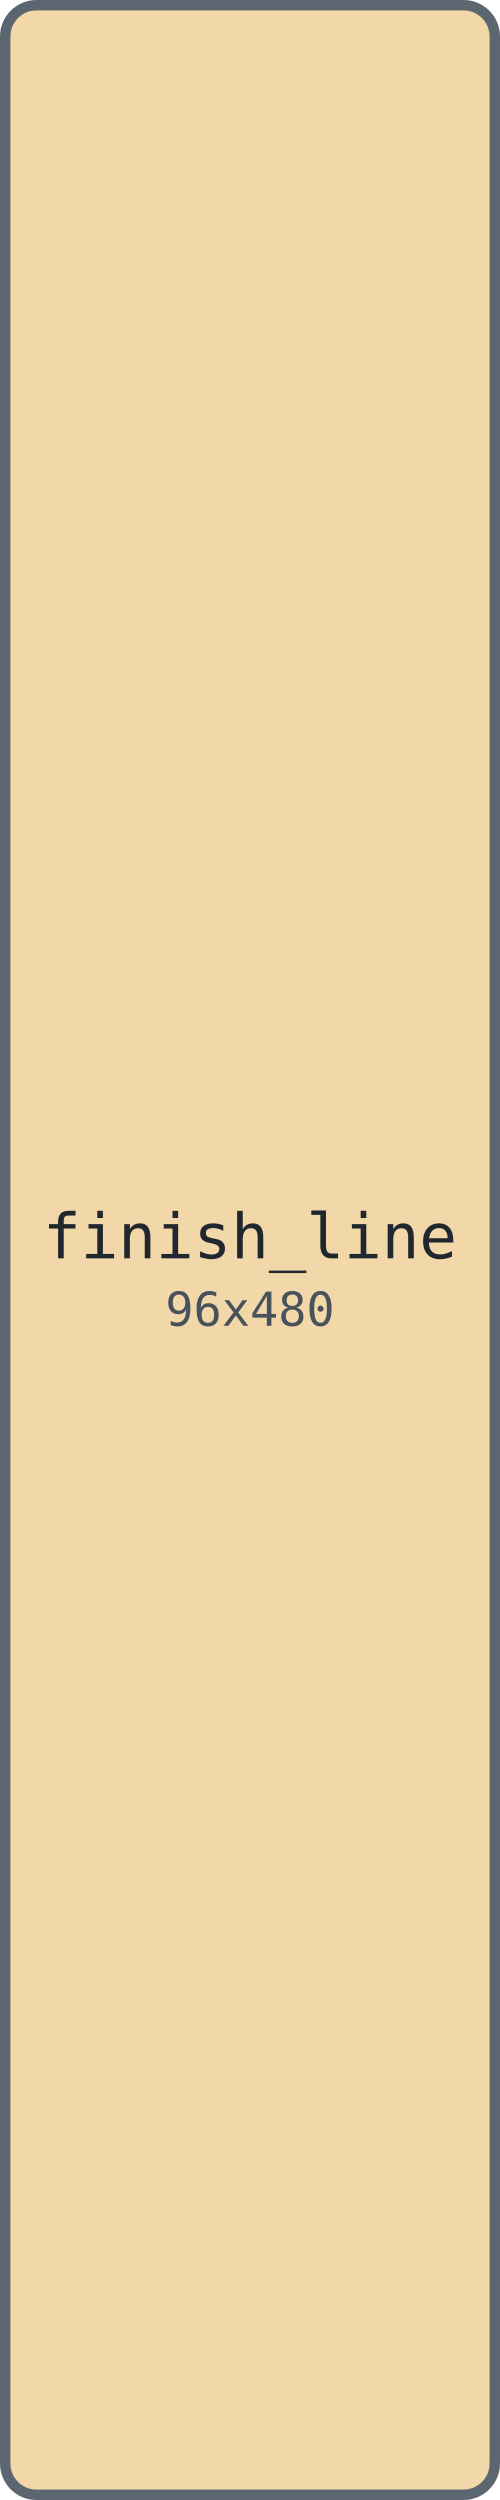
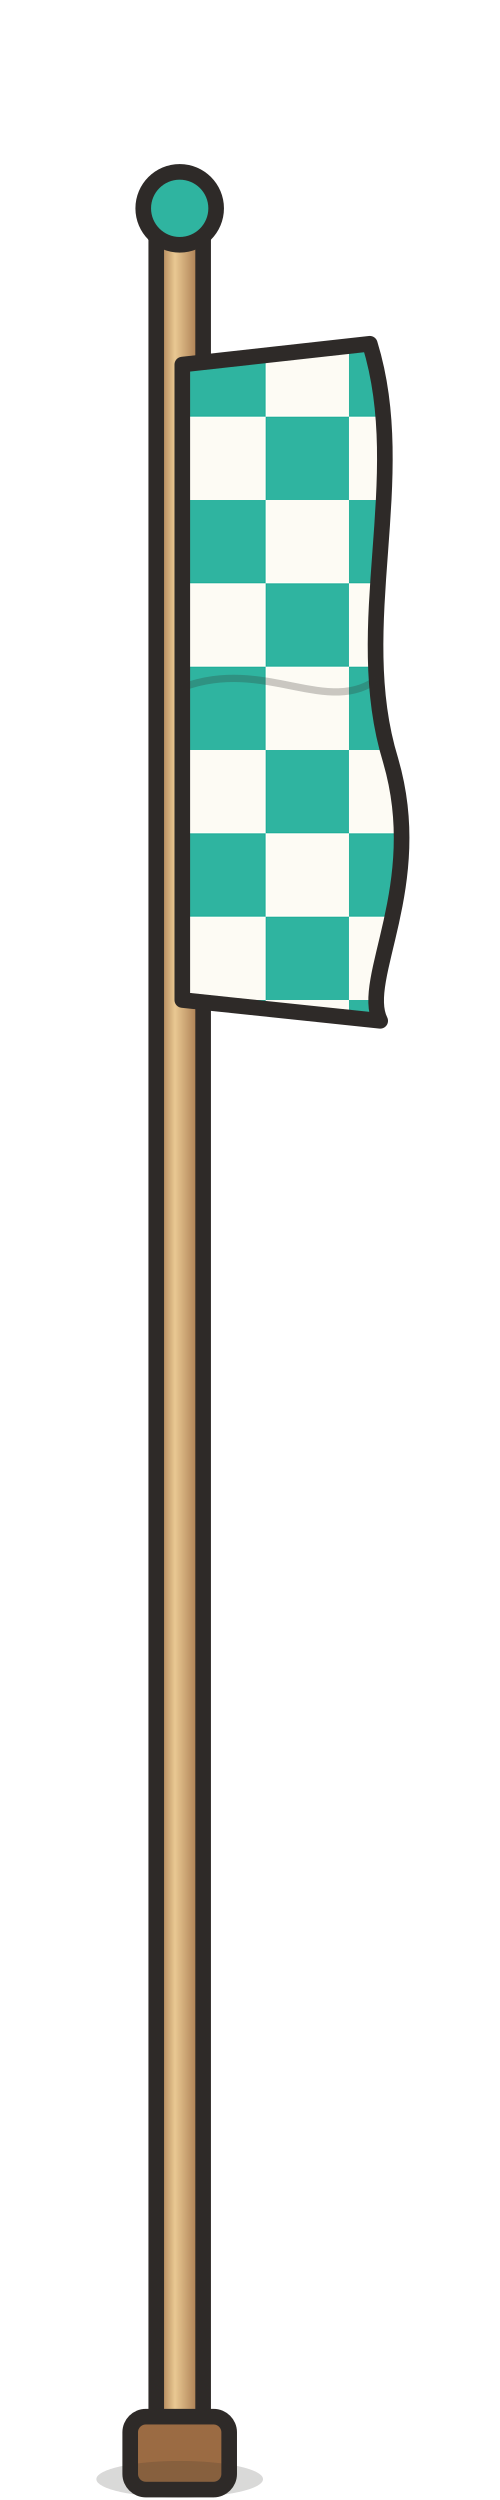
<svg xmlns="http://www.w3.org/2000/svg" width="96" height="480" viewBox="0 0 96 480">
-   <rect x="1" y="1" width="94" height="478" rx="6" fill="#f2d7a8" stroke="#5b6670" stroke-width="2" />
-   <text x="48" y="238.2" font-family="monospace" font-size="12" fill="#20272e" text-anchor="middle" dominant-baseline="middle">finish_line</text>
-   <text x="48" y="252" font-family="monospace" font-size="9" fill="#48525c" text-anchor="middle" dominant-baseline="middle">96x480</text>
+   <defs>
+     <pattern id="chk" width="32" height="32" patternUnits="userSpaceOnUse">
+       <rect width="16" height="16" fill="#FDFBF4" />
+       <rect x="16" width="16" height="16" fill="#2FB4A0" />
+       <rect y="16" width="16" height="32" fill="#2FB4A0" />
+       <rect x="16" y="16" width="16" height="16" fill="#FDFBF4" />
+     </pattern>
+     <linearGradient id="wood" x1="0" y1="0" x2="1" y2="0">
+       <stop offset="0" stop-color="#9B6B43" />
+       <stop offset="0.4" stop-color="#E9C892" />
+       <stop offset="1" stop-color="#9B6B43" />
+     </linearGradient>
+   </defs>
+   <g transform="translate(-13 0)">
+     <rect x="43" y="40" width="9" height="432" rx="4" fill="url(#wood)" stroke="#2E2A28" stroke-width="3" />
+     <circle cx="47.5" cy="40" r="7" fill="#2FB4A0" stroke="#2E2A28" stroke-width="3" />
+     <path d="M48 70 L84 66 C 92 92, 80 120, 88 146 C 95 170, 82 188, 86 196 L48 192 Z" fill="url(#chk)" stroke="#2E2A28" stroke-width="3" stroke-linejoin="round" />
+     <path d="M48 132 C 64 126, 76 138, 86 130" fill="none" stroke="#2E2A28" stroke-width="1.4" opacity="0.25" />
+     <rect x="38" y="464" width="19" height="14" rx="3" fill="#9B6B43" stroke="#2E2A28" stroke-width="3" />
+     <ellipse cx="47.5" cy="476" rx="16" ry="3.5" fill="#2E2A28" opacity="0.18" />
+   </g>
</svg>
